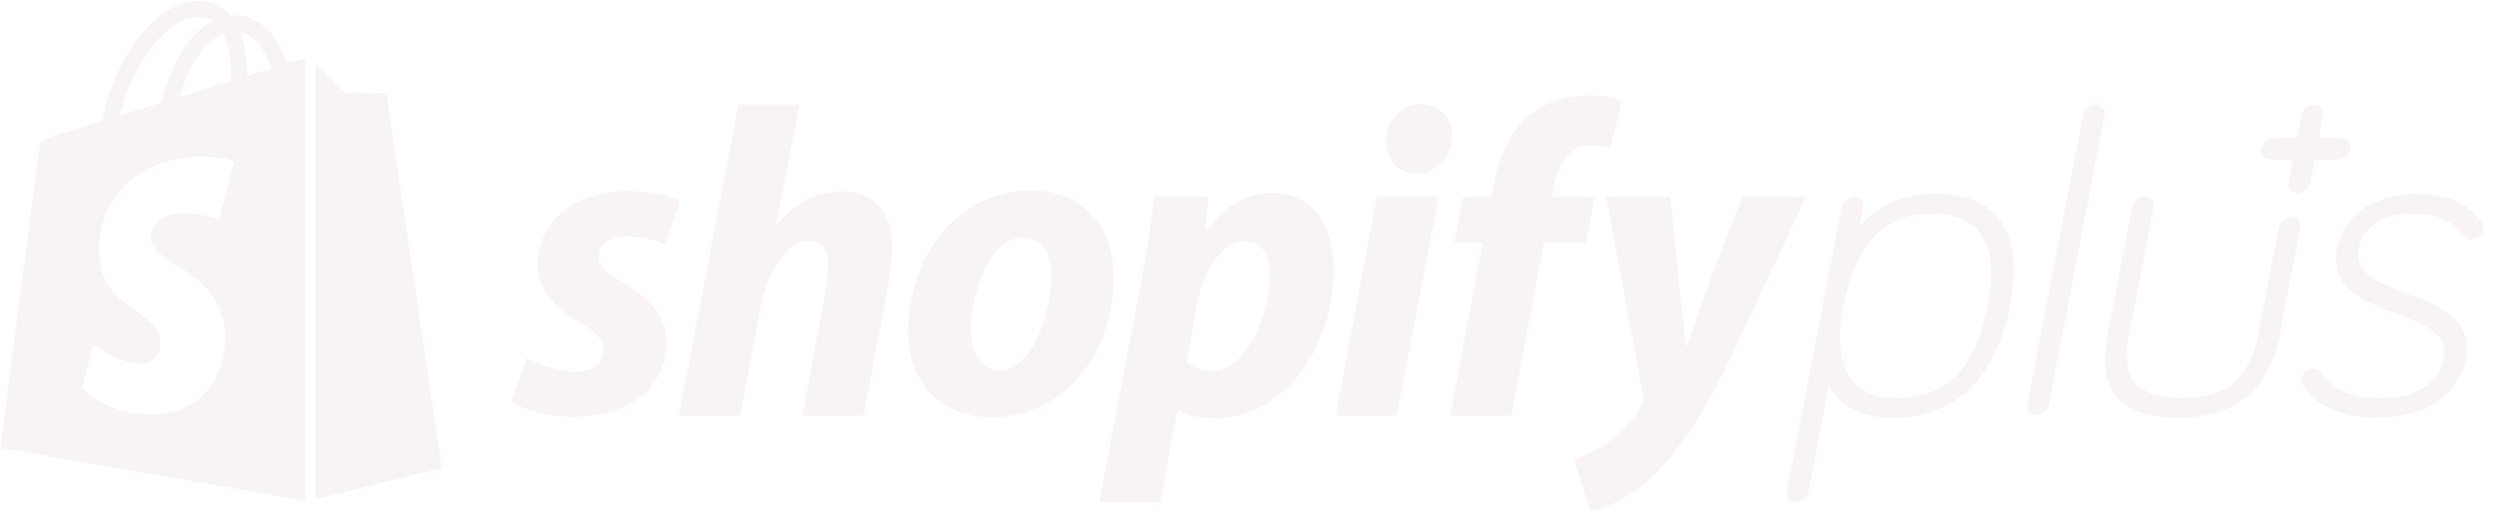
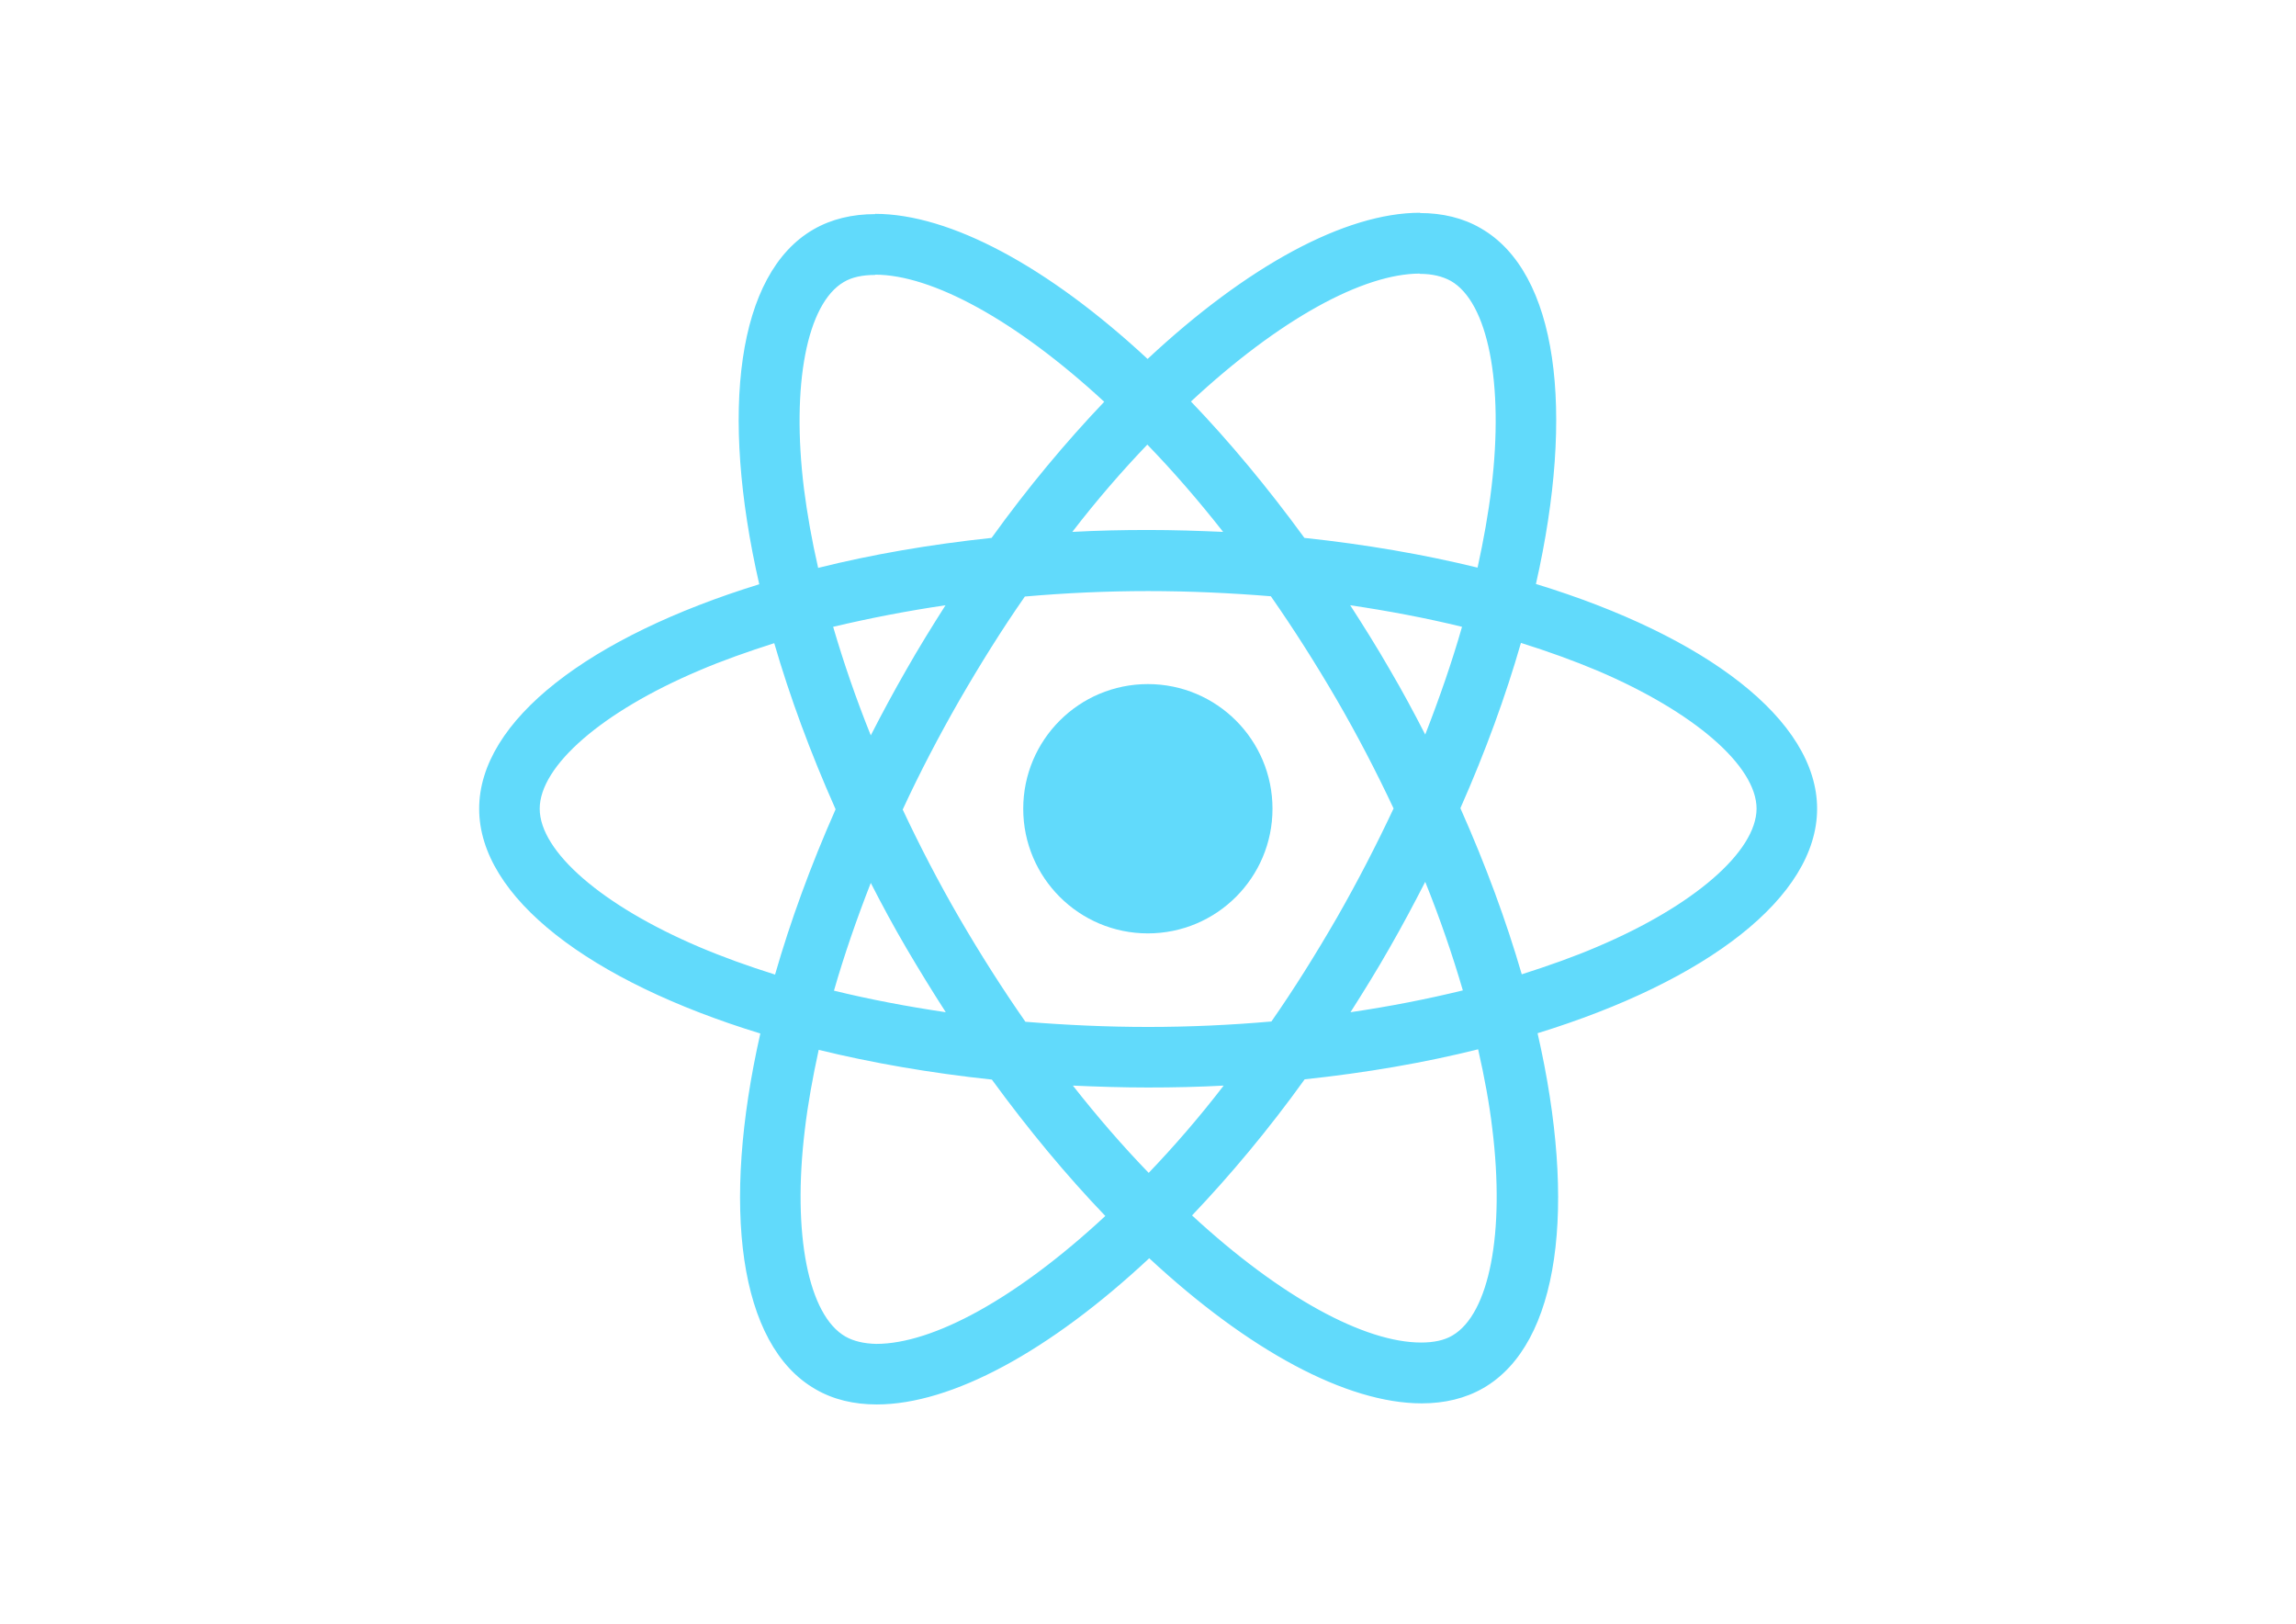
- <svg xmlns="http://www.w3.org/2000/svg" viewBox="0 0 127 26" role="img">
-   <path fill="#f8f4f4" fill-rule="nonzero" d="M98.33 9.854c-1.607 0-2.925.56-3.862 1.629l.181-.942c.058-.299-.146-.55-.444-.55-.298 0-.6.251-.656.55l-2.776 14.412c-.057.299.146.55.444.55.298 0 .6-.251.657-.55l1.03-5.353c.38.685 1.26 1.623 3.237 1.623 1.546 0 2.842-.475 3.855-1.414 1.044-.968 1.757-2.408 2.118-4.282.361-1.873.202-3.31-.471-4.272-.65-.929-1.766-1.4-3.313-1.4zm-1.995 10.36c-2.35 0-3.281-1.62-2.69-4.686.596-3.095 2.084-4.664 4.423-4.664 2.557 0 3.505 1.526 2.9 4.664-.616 3.197-2.088 4.687-4.633 4.687zm25.95-5.295c-1.395-.517-2.713-1.006-2.462-2.306.126-.653.656-1.75 2.792-1.75 1.2 0 1.958.332 2.615 1.146.123.152.263.152.323.152a.651.651 0 0 0 .602-.505.454.454 0 0 0-.065-.353l-.008-.013c-.667-.953-1.768-1.436-3.272-1.436-2.193 0-3.759 1.057-4.088 2.759-.392 2.037 1.412 2.72 3.004 3.32 1.375.52 2.675 1.012 2.434 2.258-.34 1.76-2.184 2.023-3.255 2.023-1.475 0-2.386-.401-3.046-1.342l-.007-.009a.397.397 0 0 0-.323-.152.652.652 0 0 0-.602.505.453.453 0 0 0 .065.353c.44.823 1.76 1.655 3.72 1.655 2.482 0 4.183-1.134 4.549-3.033.39-2.024-1.399-2.687-2.977-3.272zm-3.328-7.91h-1.161l.224-1.162c.057-.299-.146-.55-.445-.55-.298 0-.599.251-.656.55l-.224 1.161h-1.161c-.299 0-.599.252-.656.55-.058.299.146.55.444.55h1.161l-.223 1.162c-.058.299.145.55.444.55.298 0 .599-.251.656-.55l.223-1.161h1.162c.297 0 .598-.252.656-.55a.445.445 0 0 0-.444-.55zM26.745 18.193c.564.294 1.58.7 2.55.677.88 0 1.355-.474 1.355-1.06 0-.565-.339-.948-1.287-1.49-1.173-.677-2.054-1.625-2.054-2.866 0-2.19 1.874-3.747 4.604-3.747 1.197 0 2.122.225 2.618.52l-.722 2.211a4.664 4.664 0 0 0-1.94-.429c-.88 0-1.445.407-1.445 1.038 0 .496.406.858 1.196 1.287 1.22.7 2.235 1.648 2.235 2.98 0 2.482-2.009 3.882-4.808 3.86-1.286-.023-2.483-.362-3.069-.768l.767-2.213zm7.742 2.919l3.024-15.804h3.115l-1.196 6.126.044-.04c.835-.993 1.919-1.679 3.295-1.679 1.626 0 2.55 1.046 2.55 2.806 0 .542-.09 1.418-.225 2.095l-1.219 6.496h-3.114l1.173-6.3c.09-.43.136-.985.136-1.413 0-.677-.27-1.169-.97-1.169-.994 0-2.055 1.327-2.461 3.38L37.6 21.114h-3.113zm22.097-7.072c0 3.86-2.484 7.156-6.162 7.156-2.8 0-4.288-1.942-4.288-4.357 0-3.77 2.483-7.155 6.229-7.155 2.912 0 4.22 2.122 4.22 4.356zm-7.268 2.732c0 1.128.452 2.03 1.513 2.03 1.647 0 2.573-2.934 2.573-4.852 0-.925-.362-1.873-1.467-1.873-1.694 0-2.619 2.91-2.619 4.695zm6.523 8.73l2.167-11.39c.249-1.287.496-2.951.632-4.123h2.754l-.181 1.756h.045c.835-1.17 2.054-1.956 3.295-1.956 2.279 0 3.205 1.82 3.205 3.92 0 3.792-2.392 7.527-6.049 7.527-.767 0-1.467-.125-1.828-.417h-.068l-.858 4.682h-3.114zm4.447-7.106c.339.27.722.452 1.287.452 1.738 0 2.935-2.867 2.935-4.876 0-.834-.294-1.715-1.242-1.715-1.083 0-2.099 1.287-2.46 3.228l-.52 2.911zm7.561 2.716l2.1-11.121h3.137l-2.122 11.12h-3.115zM71.888 8.82c-.88 0-1.467-.753-1.467-1.678 0-1.016.79-1.866 1.783-1.866.948 0 1.557.745 1.557 1.648-.022 1.15-.857 1.897-1.827 1.897l-.046-.001zm1.782 12.292l1.648-8.78h-1.444l.451-2.341h1.445l.09-.56c.249-1.31.744-2.639 1.805-3.542.835-.722 1.941-1.048 3.048-1.048.767 0 1.332.108 1.692.266l-.609 2.435a3.059 3.059 0 0 0-.993-.16c-1.038 0-1.67.988-1.85 2.05l-.114.559h2.167l-.43 2.34h-2.143l-1.648 8.78H73.67zM84.866 9.992l.496 4.978a61.08 61.08 0 0 1 .271 2.63h.045c.249-.585.474-1.457.926-2.653L88.5 9.992h3.25l-3.815 8.142c-1.354 2.799-2.663 4.838-4.085 6.17-1.106 1.038-2.415 1.55-3.047 1.685l-.858-2.644c.52-.181 1.173-.454 1.76-.882.722-.496 1.332-1.175 1.693-1.874.09-.158.113-.265.068-.49L81.592 9.993l3.274-.001zm31.543 1.045c-.298 0-.599.253-.656.55l-1.052 5.464c-.57 2.783-2.28 3.163-3.882 3.163-2.886 0-2.959-1.644-2.65-3.252l1.238-6.42c.057-.3-.146-.551-.445-.551-.298 0-.599.252-.656.55l-1.237 6.421c-.249 1.294-.16 2.26.273 2.952.542.869 1.647 1.309 3.282 1.309s2.909-.44 3.787-1.309c.7-.692 1.16-1.658 1.41-2.952l1.034-5.374c.056-.298-.147-.55-.446-.55zm-9.943-5.71c-.298 0-.6.252-.657.55l-2.823 14.66c-.057.298.146.55.445.55.298 0 .599-.252.656-.55l2.823-14.66c.058-.298-.146-.55-.444-.55zM15.32 3.009l-.76.236a5.3 5.3 0 0 0-.364-.894c-.539-1.028-1.328-1.572-2.28-1.574h-.004c-.066 0-.132.006-.198.012a1.75 1.75 0 0 0-.087-.099c-.415-.444-.948-.66-1.585-.642C8.81.084 7.584.973 6.59 2.552 5.89 3.663 5.36 5.059 5.208 6.14l-2.424.75c-.713.224-.736.247-.83.92-.07.508-1.937 14.946-1.937 14.946l15.49 2.68V2.976a.939.939 0 0 0-.187.032zm-3.577 1.108l-2.613.81c.253-.968.732-1.93 1.32-2.561.218-.235.524-.497.886-.646.342.71.415 1.717.407 2.397zM10.065.867a1.26 1.26 0 0 1 .74.195 3.572 3.572 0 0 0-.955.744c-.782.839-1.382 2.142-1.62 3.398l-2.146.664c.423-1.977 2.08-4.945 3.981-5zM7.67 12.136c.083 1.318 3.55 1.605 3.745 4.692.153 2.429-1.288 4.09-3.365 4.221-2.492.157-3.864-1.313-3.864-1.313l.528-2.247s1.38 1.042 2.486.972c.722-.046.98-.633.954-1.049-.108-1.719-2.93-1.618-3.11-4.442-.15-2.377 1.411-4.786 4.856-5.003 1.327-.084 2.007.254 2.007.254l-.788 2.947s-.879-.4-1.92-.335c-1.528.098-1.545 1.061-1.529 1.303zm4.891-8.272c-.01-.624-.084-1.49-.374-2.24.934.177 1.394 1.234 1.588 1.864l-1.214.376zm3.459 21.51l6.426-1.597S19.679 5.07 19.662 4.941a.247.247 0 0 0-.223-.208c-.092-.007-1.902-.035-1.902-.035s-1.103-1.07-1.517-1.476v22.152z" />
+ <svg xmlns="http://www.w3.org/2000/svg" viewBox="0 0 841.9 595.3">
+   <g fill="#61DAFB">
+     <path d="M666.3 296.5c0-32.5-40.7-63.3-103.1-82.4 14.4-63.6 8-114.2-20.2-130.4-6.5-3.8-14.1-5.6-22.4-5.6v22.3c4.6 0 8.3.9 11.4 2.6 13.6 7.8 19.5 37.5 14.9 75.7-1.1 9.4-2.9 19.3-5.1 29.4-19.6-4.8-41-8.5-63.5-10.9-13.5-18.5-27.5-35.3-41.6-50 32.6-30.3 63.2-46.9 84-46.9V78c-27.5 0-63.5 19.6-99.9 53.6-36.4-33.8-72.4-53.2-99.9-53.2v22.3c20.7 0 51.4 16.5 84 46.6-14 14.7-28 31.4-41.3 49.9-22.6 2.4-44 6.1-63.6 11-2.3-10-4-19.7-5.2-29-4.7-38.2 1.1-67.9 14.6-75.8 3-1.8 6.9-2.6 11.5-2.6V78.5c-8.4 0-16 1.8-22.6 5.6-28.1 16.2-34.4 66.7-19.9 130.1-62.2 19.2-102.7 49.9-102.7 82.3 0 32.5 40.7 63.3 103.1 82.4-14.4 63.6-8 114.2 20.2 130.4 6.5 3.8 14.1 5.6 22.5 5.6 27.5 0 63.5-19.6 99.9-53.6 36.4 33.8 72.4 53.2 99.9 53.2 8.4 0 16-1.8 22.6-5.6 28.1-16.2 34.4-66.7 19.9-130.1 62-19.1 102.5-49.9 102.5-82.3zm-130.2-66.7c-3.7 12.9-8.3 26.2-13.5 39.5-4.1-8-8.4-16-13.1-24-4.6-8-9.5-15.8-14.4-23.4 14.2 2.1 27.9 4.7 41 7.9zm-45.8 106.5c-7.8 13.5-15.8 26.3-24.1 38.2-14.9 1.3-30 2-45.2 2-15.1 0-30.2-.7-45-1.9-8.3-11.9-16.4-24.6-24.2-38-7.6-13.1-14.5-26.4-20.8-39.8 6.2-13.4 13.2-26.8 20.7-39.9 7.8-13.5 15.8-26.3 24.1-38.2 14.9-1.3 30-2 45.2-2 15.1 0 30.2.7 45 1.9 8.3 11.9 16.4 24.6 24.2 38 7.6 13.1 14.5 26.4 20.8 39.8-6.3 13.4-13.2 26.8-20.7 39.9zm32.3-13c5.4 13.4 10 26.8 13.8 39.8-13.1 3.2-26.9 5.9-41.2 8 4.9-7.7 9.8-15.6 14.4-23.7 4.6-8 8.9-16.1 13-24.1zM421.2 430c-9.3-9.6-18.6-20.3-27.8-32 9 .4 18.2.7 27.5.7 9.4 0 18.7-.2 27.8-.7-9 11.7-18.3 22.4-27.5 32zm-74.4-58.9c-14.2-2.1-27.9-4.7-41-7.9 3.7-12.9 8.3-26.2 13.5-39.5 4.1 8 8.4 16 13.1 24 4.7 8 9.5 15.8 14.4 23.4zM420.7 163c9.3 9.6 18.6 20.3 27.8 32-9-.4-18.2-.7-27.5-.7-9.4 0-18.7.2-27.8.7 9-11.7 18.3-22.4 27.5-32zm-74 58.9c-4.9 7.7-9.8 15.6-14.4 23.7-4.6 8-8.9 16-13 24-5.4-13.4-10-26.8-13.8-39.8 13.1-3.1 26.9-5.8 41.2-7.9zm-90.5 125.2c-35.4-15.1-58.3-34.9-58.3-50.6 0-15.7 22.9-35.6 58.3-50.6 8.6-3.7 18-7 27.7-10.1 5.7 19.6 13.2 40 22.5 60.9-9.2 20.8-16.6 41.1-22.2 60.6-9.9-3.1-19.3-6.5-28-10.2zM310 490c-13.6-7.8-19.5-37.5-14.9-75.7 1.1-9.4 2.9-19.3 5.1-29.4 19.6 4.8 41 8.5 63.5 10.9 13.5 18.5 27.5 35.3 41.6 50-32.6 30.3-63.2 46.9-84 46.9-4.5-.1-8.3-1-11.3-2.7zm237.2-76.2c4.7 38.2-1.1 67.9-14.6 75.8-3 1.8-6.9 2.6-11.5 2.6-20.7 0-51.4-16.5-84-46.6 14-14.7 28-31.4 41.3-49.9 22.6-2.4 44-6.1 63.6-11 2.3 10.1 4.1 19.8 5.2 29.1zm38.5-66.7c-8.6 3.7-18 7-27.7 10.1-5.7-19.6-13.2-40-22.5-60.9 9.2-20.8 16.6-41.1 22.2-60.6 9.9 3.1 19.3 6.5 28.1 10.2 35.4 15.1 58.3 34.9 58.3 50.6-.1 15.7-23 35.6-58.4 50.6zM320.8 78.4z" />
+     <circle cx="420.9" cy="296.5" r="45.7" />
+     <path d="M520.5 78.1z" />
+   </g>
</svg>
